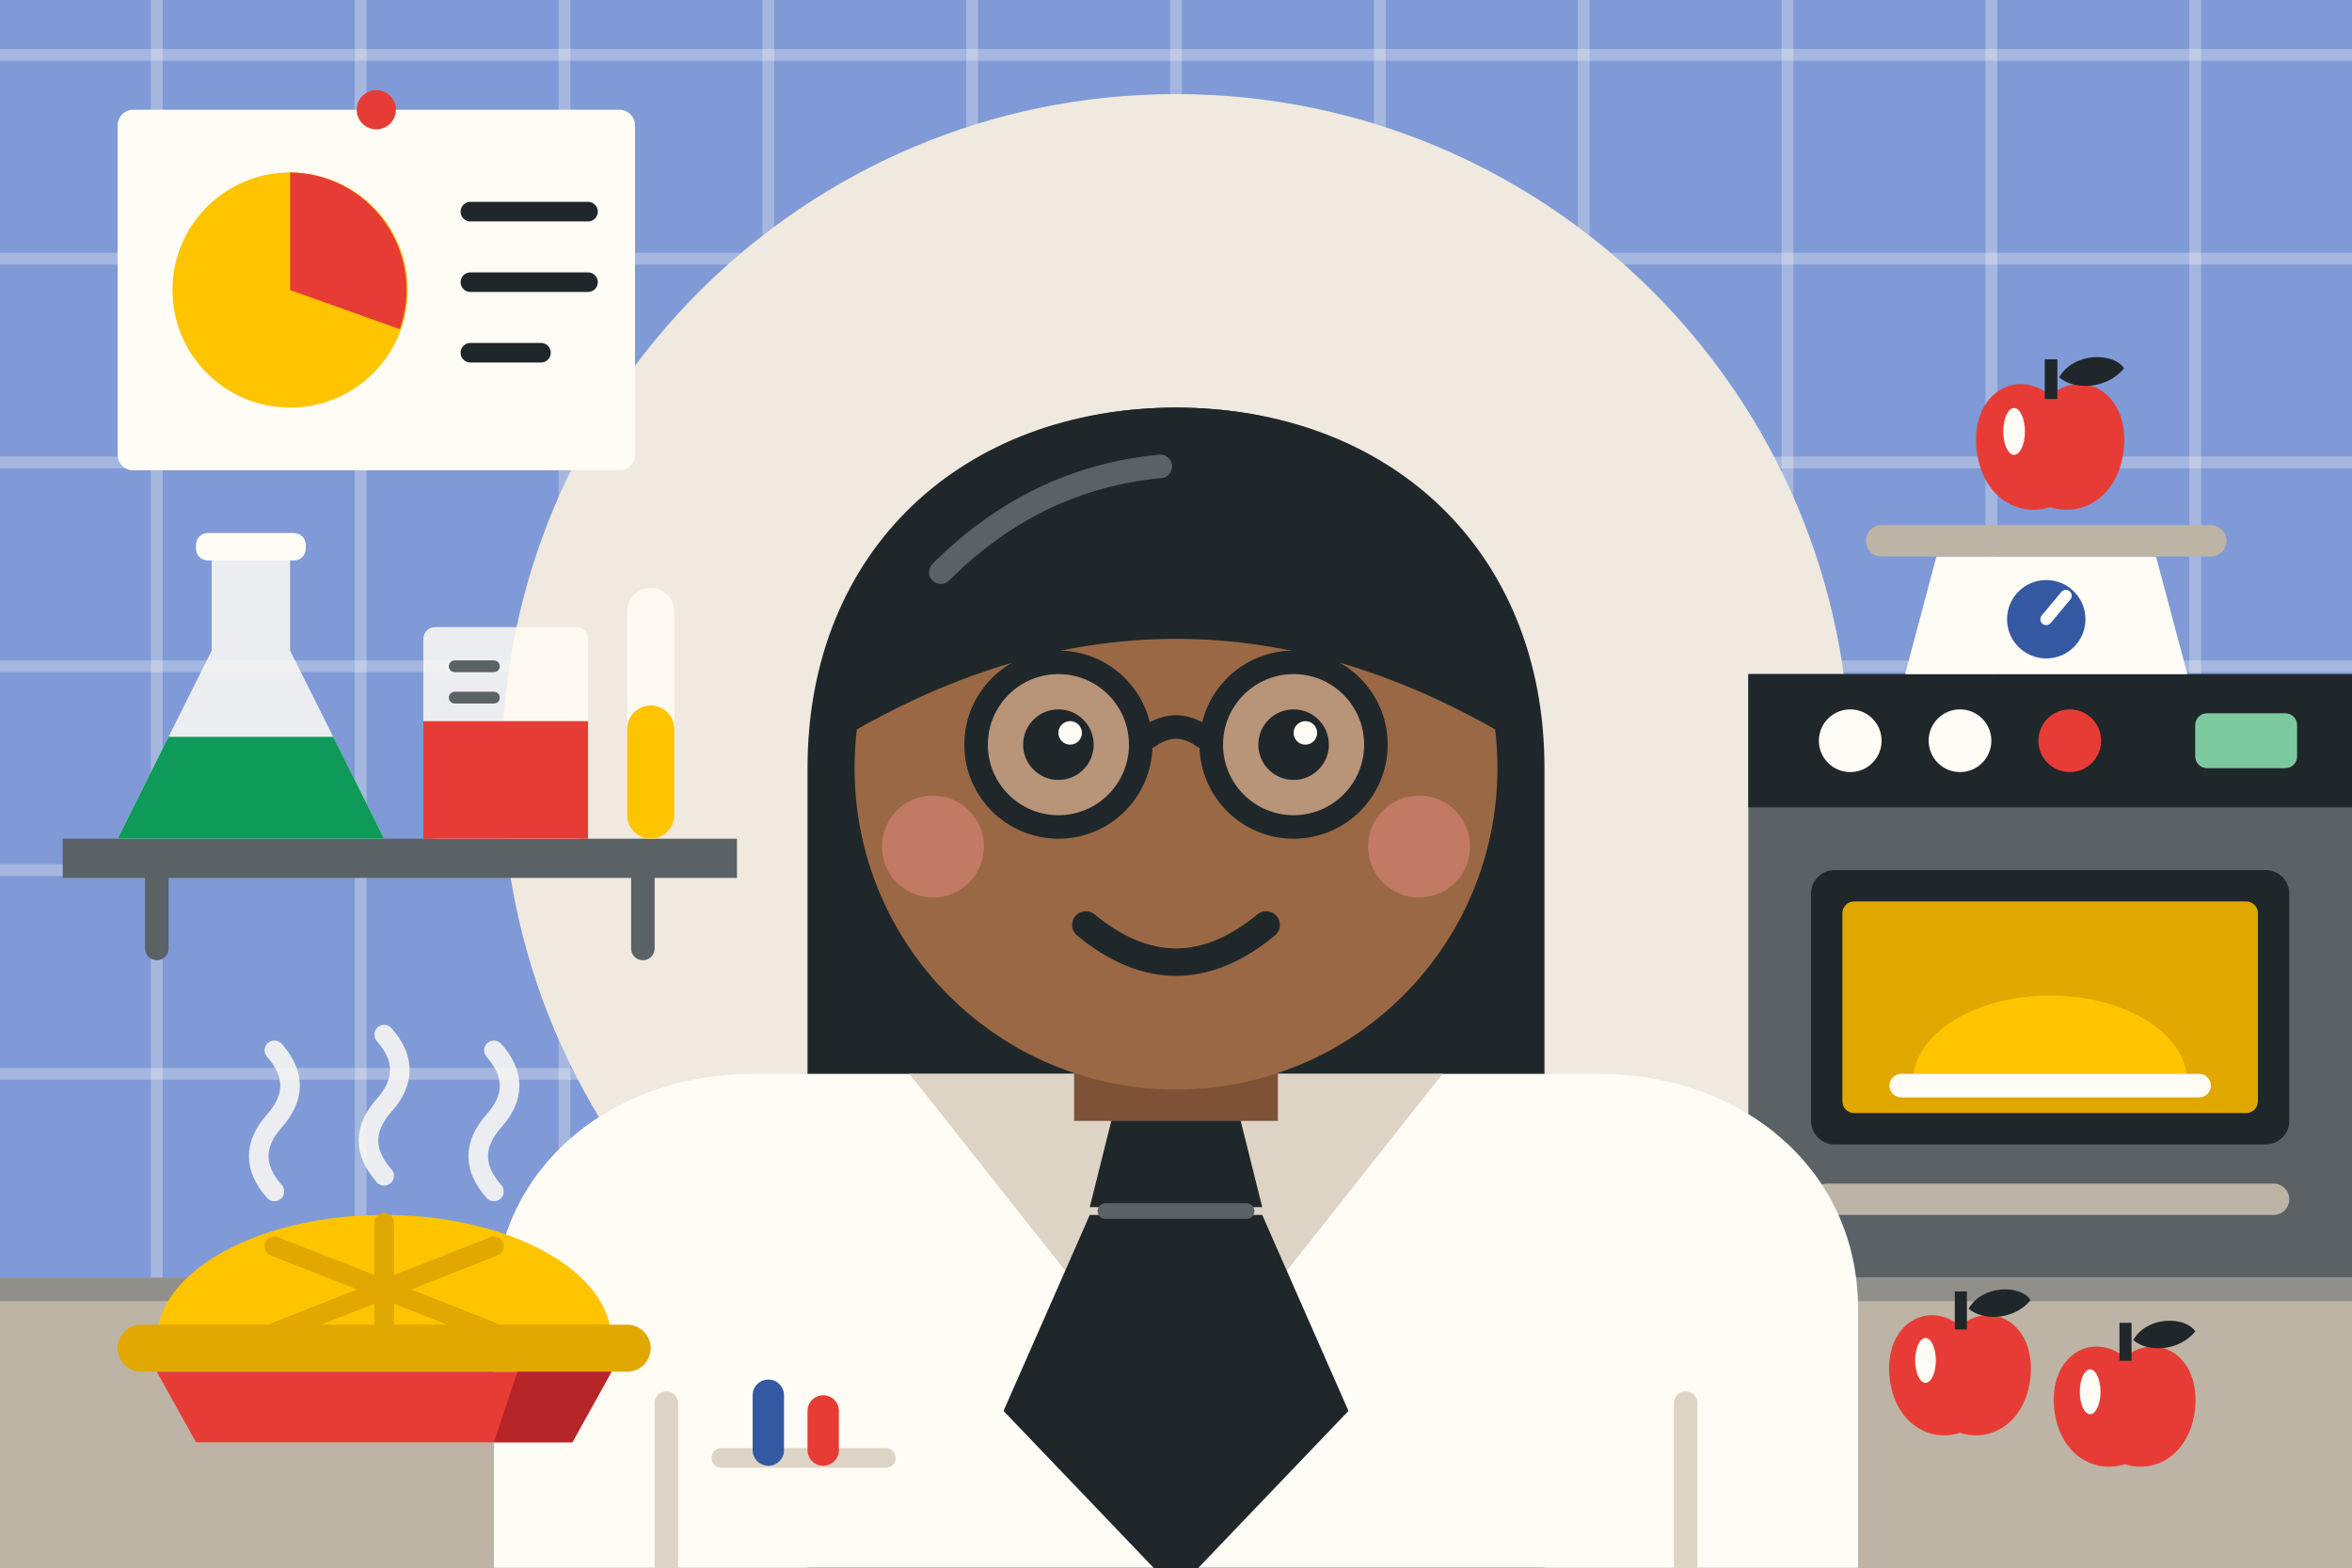
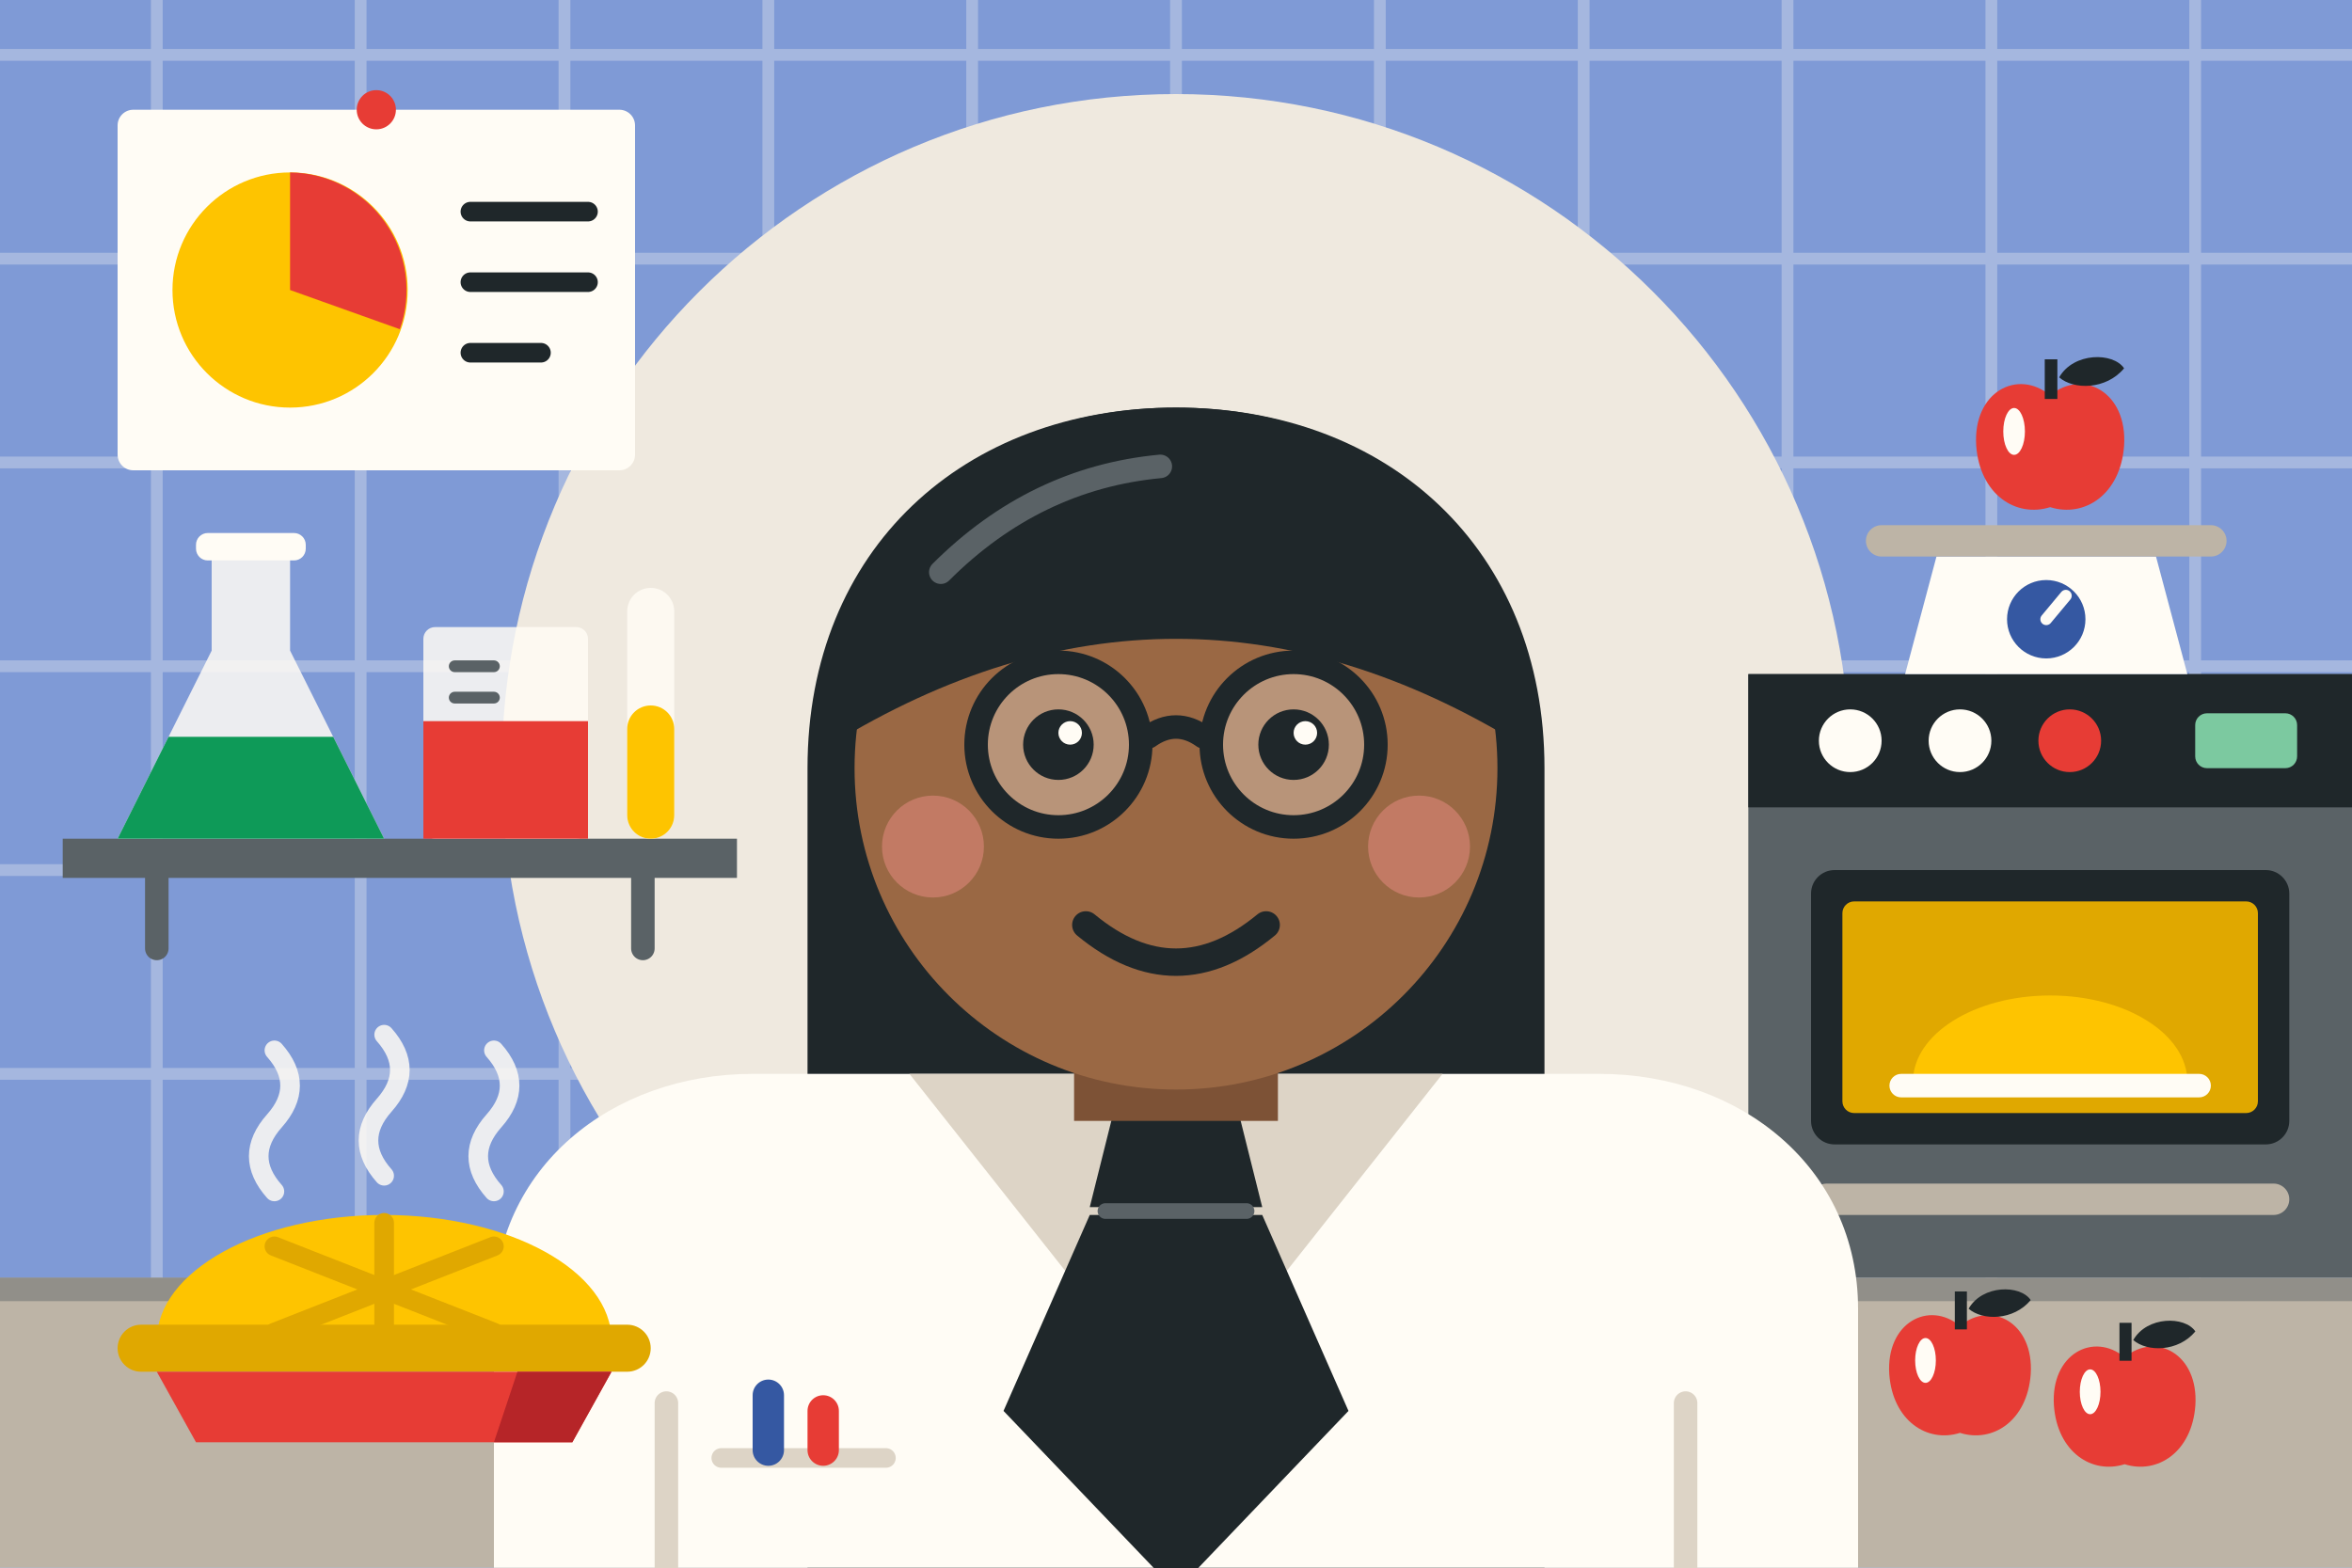
<svg xmlns="http://www.w3.org/2000/svg" viewBox="0 0 600 400">
  <rect x="0" y="0" width="600" height="400" fill="#7f9ad6" />
-   <path d="M40 0v326" fill="none" stroke="#fffcf5" stroke-width="3" stroke-linecap="round" stroke-linejoin="round" opacity="0.3" />
-   <path d="M92 0v326" fill="none" stroke="#fffcf5" stroke-width="3" stroke-linecap="round" stroke-linejoin="round" opacity="0.3" />
-   <path d="M144 0v326" fill="none" stroke="#fffcf5" stroke-width="3" stroke-linecap="round" stroke-linejoin="round" opacity="0.3" />
-   <path d="M196 0v326" fill="none" stroke="#fffcf5" stroke-width="3" stroke-linecap="round" stroke-linejoin="round" opacity="0.3" />
-   <path d="M248 0v326" fill="none" stroke="#fffcf5" stroke-width="3" stroke-linecap="round" stroke-linejoin="round" opacity="0.3" />
-   <path d="M300 0v326" fill="none" stroke="#fffcf5" stroke-width="3" stroke-linecap="round" stroke-linejoin="round" opacity="0.3" />
-   <path d="M352 0v326" fill="none" stroke="#fffcf5" stroke-width="3" stroke-linecap="round" stroke-linejoin="round" opacity="0.3" />
-   <path d="M404 0v326" fill="none" stroke="#fffcf5" stroke-width="3" stroke-linecap="round" stroke-linejoin="round" opacity="0.3" />
-   <path d="M456 0v326" fill="none" stroke="#fffcf5" stroke-width="3" stroke-linecap="round" stroke-linejoin="round" opacity="0.3" />
-   <path d="M508 0v326" fill="none" stroke="#fffcf5" stroke-width="3" stroke-linecap="round" stroke-linejoin="round" opacity="0.3" />
-   <path d="M560 0v326" fill="none" stroke="#fffcf5" stroke-width="3" stroke-linecap="round" stroke-linejoin="round" opacity="0.3" />
-   <path d="M0 14h600" fill="none" stroke="#fffcf5" stroke-width="3" stroke-linecap="round" stroke-linejoin="round" opacity="0.3" />
-   <path d="M0 66h600" fill="none" stroke="#fffcf5" stroke-width="3" stroke-linecap="round" stroke-linejoin="round" opacity="0.3" />
-   <path d="M0 118h600" fill="none" stroke="#fffcf5" stroke-width="3" stroke-linecap="round" stroke-linejoin="round" opacity="0.3" />
-   <path d="M0 170h600" fill="none" stroke="#fffcf5" stroke-width="3" stroke-linecap="round" stroke-linejoin="round" opacity="0.3" />
-   <path d="M0 222h600" fill="none" stroke="#fffcf5" stroke-width="3" stroke-linecap="round" stroke-linejoin="round" opacity="0.3" />
-   <path d="M0 274h600" fill="none" stroke="#fffcf5" stroke-width="3" stroke-linecap="round" stroke-linejoin="round" opacity="0.3" />
+   <path d="M40 0v326M92 0v326M144 0v326M196 0v326M248 0v326M300 0v326M352 0v326M404 0v326M456 0v326M508 0v326M560 0v326M0 14h600M0 66h600M0 118h600M0 170h600M0 222h600M0 274h600" fill="none" stroke="#fffcf5" stroke-width="3" stroke-linecap="round" stroke-linejoin="round" opacity="0.3" />
  <circle cx="300" cy="196" r="172" fill="#efe9df" />
  <rect x="30" y="28" width="132" height="92" rx="4" fill="#fffcf5" />
  <circle cx="74" cy="74" r="30" fill="#fec400" />
  <path d="M74 74V44a30 30 0 0 1 28 40z" fill="#e73c35" />
  <path d="M120 54h30M120 72h30M120 90h18" fill="none" stroke="#1f272a" stroke-width="5" stroke-linecap="round" stroke-linejoin="round" />
  <circle cx="96" cy="28" r="5" fill="#e73c35" />
  <rect x="16" y="214" width="172" height="10" fill="#5a6266" />
  <path d="M40 224v18M164 224v18" fill="none" stroke="#5a6266" stroke-width="6" stroke-linecap="round" stroke-linejoin="round" />
  <path d="M54 140h20v26l24 48H30l24-48z" fill="#fffcf5" opacity="0.85" />
  <path d="M43 188l-13 26h68l-13-26z" fill="#0e9a58" />
  <rect x="50" y="136" width="28" height="7" rx="3" fill="#fffcf5" />
  <rect x="108" y="160" width="42" height="54" rx="3" fill="#fffcf5" opacity="0.85" />
  <rect x="108" y="184" width="42" height="30" fill="#e73c35" />
  <path d="M116 170h10M116 178h10" fill="none" stroke="#5a6266" stroke-width="3" stroke-linecap="round" stroke-linejoin="round" />
  <rect x="160" y="150" width="12" height="64" rx="6" fill="#fffcf5" opacity="0.85" />
  <rect x="160" y="180" width="12" height="34" rx="6" fill="#fec400" />
  <rect x="446" y="172" width="154" height="154" fill="#5a6266" />
  <rect x="446" y="172" width="154" height="34" fill="#1f272a" />
  <circle cx="472" cy="189" r="8" fill="#fffcf5" />
  <circle cx="500" cy="189" r="8" fill="#fffcf5" />
  <circle cx="528" cy="189" r="8" fill="#e73c35" />
  <rect x="560" y="182" width="26" height="14" rx="3" fill="#7cc9a0" />
  <rect x="462" y="222" width="122" height="70" rx="6" fill="#1f272a" />
  <rect x="470" y="230" width="106" height="54" rx="3" fill="#e0a800" />
  <path d="M488 276a35 22 0 0 1 70 0z" fill="#fec400" />
  <rect x="482" y="274" width="82" height="6" rx="3" fill="#fffcf5" />
  <rect x="462" y="302" width="122" height="8" rx="4" fill="#bdb4a6" />
  <path d="M486 172l8-30h56l8 30z" fill="#fffcf5" />
  <circle cx="522" cy="158" r="10" fill="#3558a2" />
  <path d="M522 158l5-6" fill="none" stroke="#fffcf5" stroke-width="3" stroke-linecap="round" stroke-linejoin="round" />
  <rect x="476" y="134" width="92" height="8" rx="4" fill="#bdb4a6" />
  <g transform="translate(500 88) scale(1.4375)">
    <path d="M50 28C32 13 7 26 9 56C11 83 31 96 50 90C69 96 89 83 91 56C93 26 68 13 50 28Z" fill="#e73c35" transform="scale(0.32)" />
    <ellipse cx="30" cy="48" rx="6" ry="13" fill="#fffcf5" transform="scale(0.32)" />
    <path d="M47 8h7v22h-7Z" fill="#1f272a" transform="scale(0.32)" />
    <path d="M55 18C63 4 85 4 91 13C81 25 63 25 55 18Z" fill="#1f272a" transform="scale(0.32)" />
  </g>
  <rect x="0" y="326" width="600" height="74" fill="#bdb4a6" />
  <rect x="0" y="326" width="600" height="6" fill="#5a6266" opacity="0.45" />
  <path d="M206 400V196C206 140 246 104 300 104C354 104 394 140 394 196V400z" fill="#1f272a" />
  <path d="M126 400v-66c0-36 30-60 66-60h216c36 0 66 24 66 60v66z" fill="#fffcf5" />
  <path d="M232 274h136l-68 86z" fill="#ddd4c6" />
  <path d="M284 284h32l6 24h-44z" fill="#1f272a" />
  <path d="M278 310h44l22 50-44 46-44-46z" fill="#1f272a" />
  <path d="M282 309h36" fill="none" stroke="#5a6266" stroke-width="4" stroke-linecap="round" stroke-linejoin="round" />
  <path d="M170 400v-42M430 400v-42" fill="none" stroke="#ddd4c6" stroke-width="6" stroke-linecap="round" stroke-linejoin="round" />
  <path d="M184 372h42" fill="none" stroke="#ddd4c6" stroke-width="5" stroke-linecap="round" stroke-linejoin="round" />
  <rect x="192" y="352" width="8" height="22" rx="4" fill="#3558a2" />
  <rect x="206" y="356" width="8" height="18" rx="4" fill="#e73c35" />
  <rect x="274" y="250" width="52" height="36" fill="#7d5236" />
  <circle cx="300" cy="196" r="82" fill="#9a6844" />
  <circle cx="238" cy="216" r="13" fill="#f2918c" opacity="0.45" />
  <circle cx="362" cy="216" r="13" fill="#f2918c" opacity="0.45" />
  <path d="M212 190C212 136 250 104 300 104C350 104 388 136 388 190Q300 136 212 190Z" fill="#1f272a" />
  <path d="M240 146q24-24 56-27" fill="none" stroke="#5a6266" stroke-width="6" stroke-linecap="round" stroke-linejoin="round" />
  <circle cx="270" cy="190" r="21" fill="#fffcf5" opacity="0.3" />
  <circle cx="330" cy="190" r="21" fill="#fffcf5" opacity="0.3" />
  <circle cx="270" cy="190" r="21" fill="none" stroke="#1f272a" stroke-width="6" />
  <circle cx="330" cy="190" r="21" fill="none" stroke="#1f272a" stroke-width="6" />
  <path d="M293 188q7-5 14 0" fill="none" stroke="#1f272a" stroke-width="6" stroke-linecap="round" stroke-linejoin="round" />
  <circle cx="270" cy="190" r="9" fill="#1f272a" />
  <circle cx="330" cy="190" r="9" fill="#1f272a" />
  <circle cx="273" cy="187" r="3" fill="#fffcf5" />
  <circle cx="333" cy="187" r="3" fill="#fffcf5" />
  <path d="M277 236q23 19 46 0" fill="none" stroke="#1f272a" stroke-width="7" stroke-linecap="round" stroke-linejoin="round" />
  <path d="M70 304q-8-9 0-18t0-18M98 300q-8-9 0-18t0-18M126 304q-8-9 0-18t0-18" fill="none" stroke="#fffcf5" stroke-width="5" stroke-linecap="round" stroke-linejoin="round" opacity="0.85" />
  <path d="M40 342a58 32 0 0 1 116 0z" fill="#fec400" />
  <path d="M70 318l56 22M126 318l-56 22M98 312v28" fill="none" stroke="#e0a800" stroke-width="5" stroke-linecap="round" stroke-linejoin="round" />
  <rect x="30" y="338" width="136" height="12" rx="6" fill="#e0a800" />
  <path d="M40 350h116l-10 18H50z" fill="#e73c35" />
  <path d="M132 350h24l-10 18h-20z" fill="#b62528" />
  <g transform="translate(478 326) scale(1.375)">
    <path d="M50 28C32 13 7 26 9 56C11 83 31 96 50 90C69 96 89 83 91 56C93 26 68 13 50 28Z" fill="#e73c35" transform="scale(0.32)" />
    <ellipse cx="30" cy="48" rx="6" ry="13" fill="#fffcf5" transform="scale(0.32)" />
    <path d="M47 8h7v22h-7Z" fill="#1f272a" transform="scale(0.32)" />
    <path d="M55 18C63 4 85 4 91 13C81 25 63 25 55 18Z" fill="#1f272a" transform="scale(0.32)" />
  </g>
  <g transform="translate(520 334) scale(1.375)">
    <path d="M50 28C32 13 7 26 9 56C11 83 31 96 50 90C69 96 89 83 91 56C93 26 68 13 50 28Z" fill="#e73c35" transform="scale(0.32)" />
    <ellipse cx="30" cy="48" rx="6" ry="13" fill="#fffcf5" transform="scale(0.32)" />
    <path d="M47 8h7v22h-7Z" fill="#1f272a" transform="scale(0.32)" />
    <path d="M55 18C63 4 85 4 91 13C81 25 63 25 55 18Z" fill="#1f272a" transform="scale(0.32)" />
  </g>
</svg>
